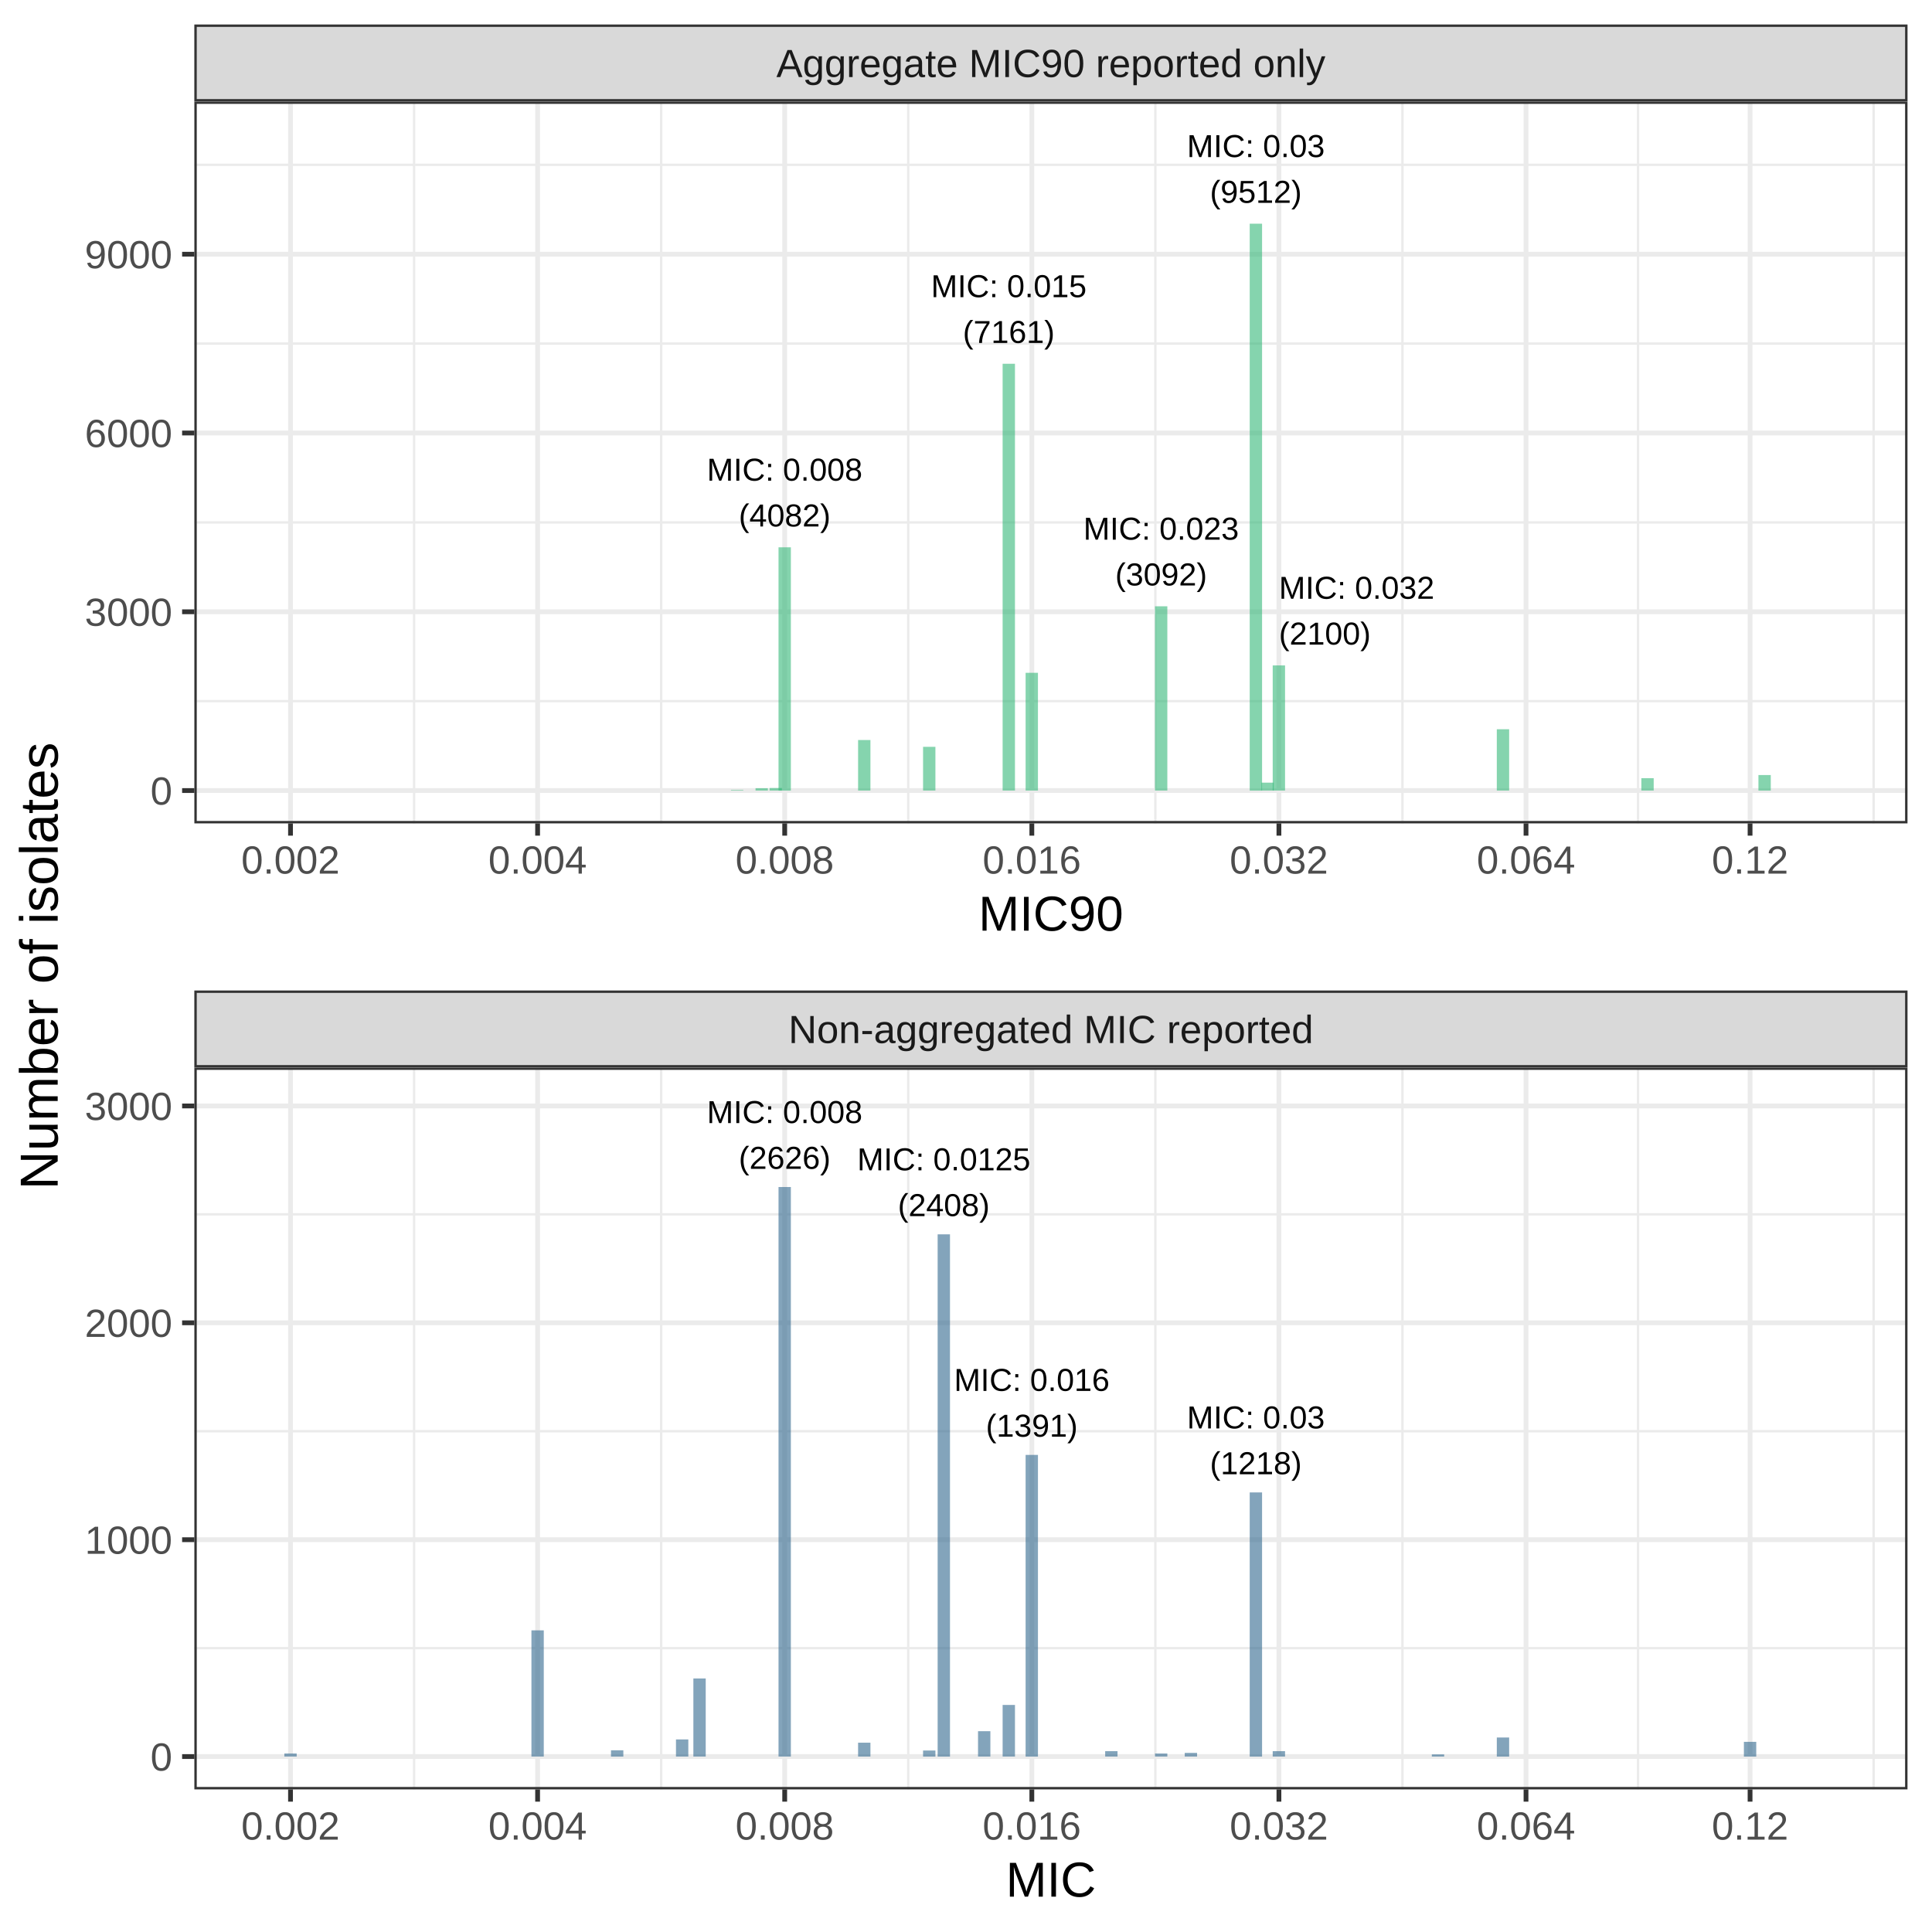
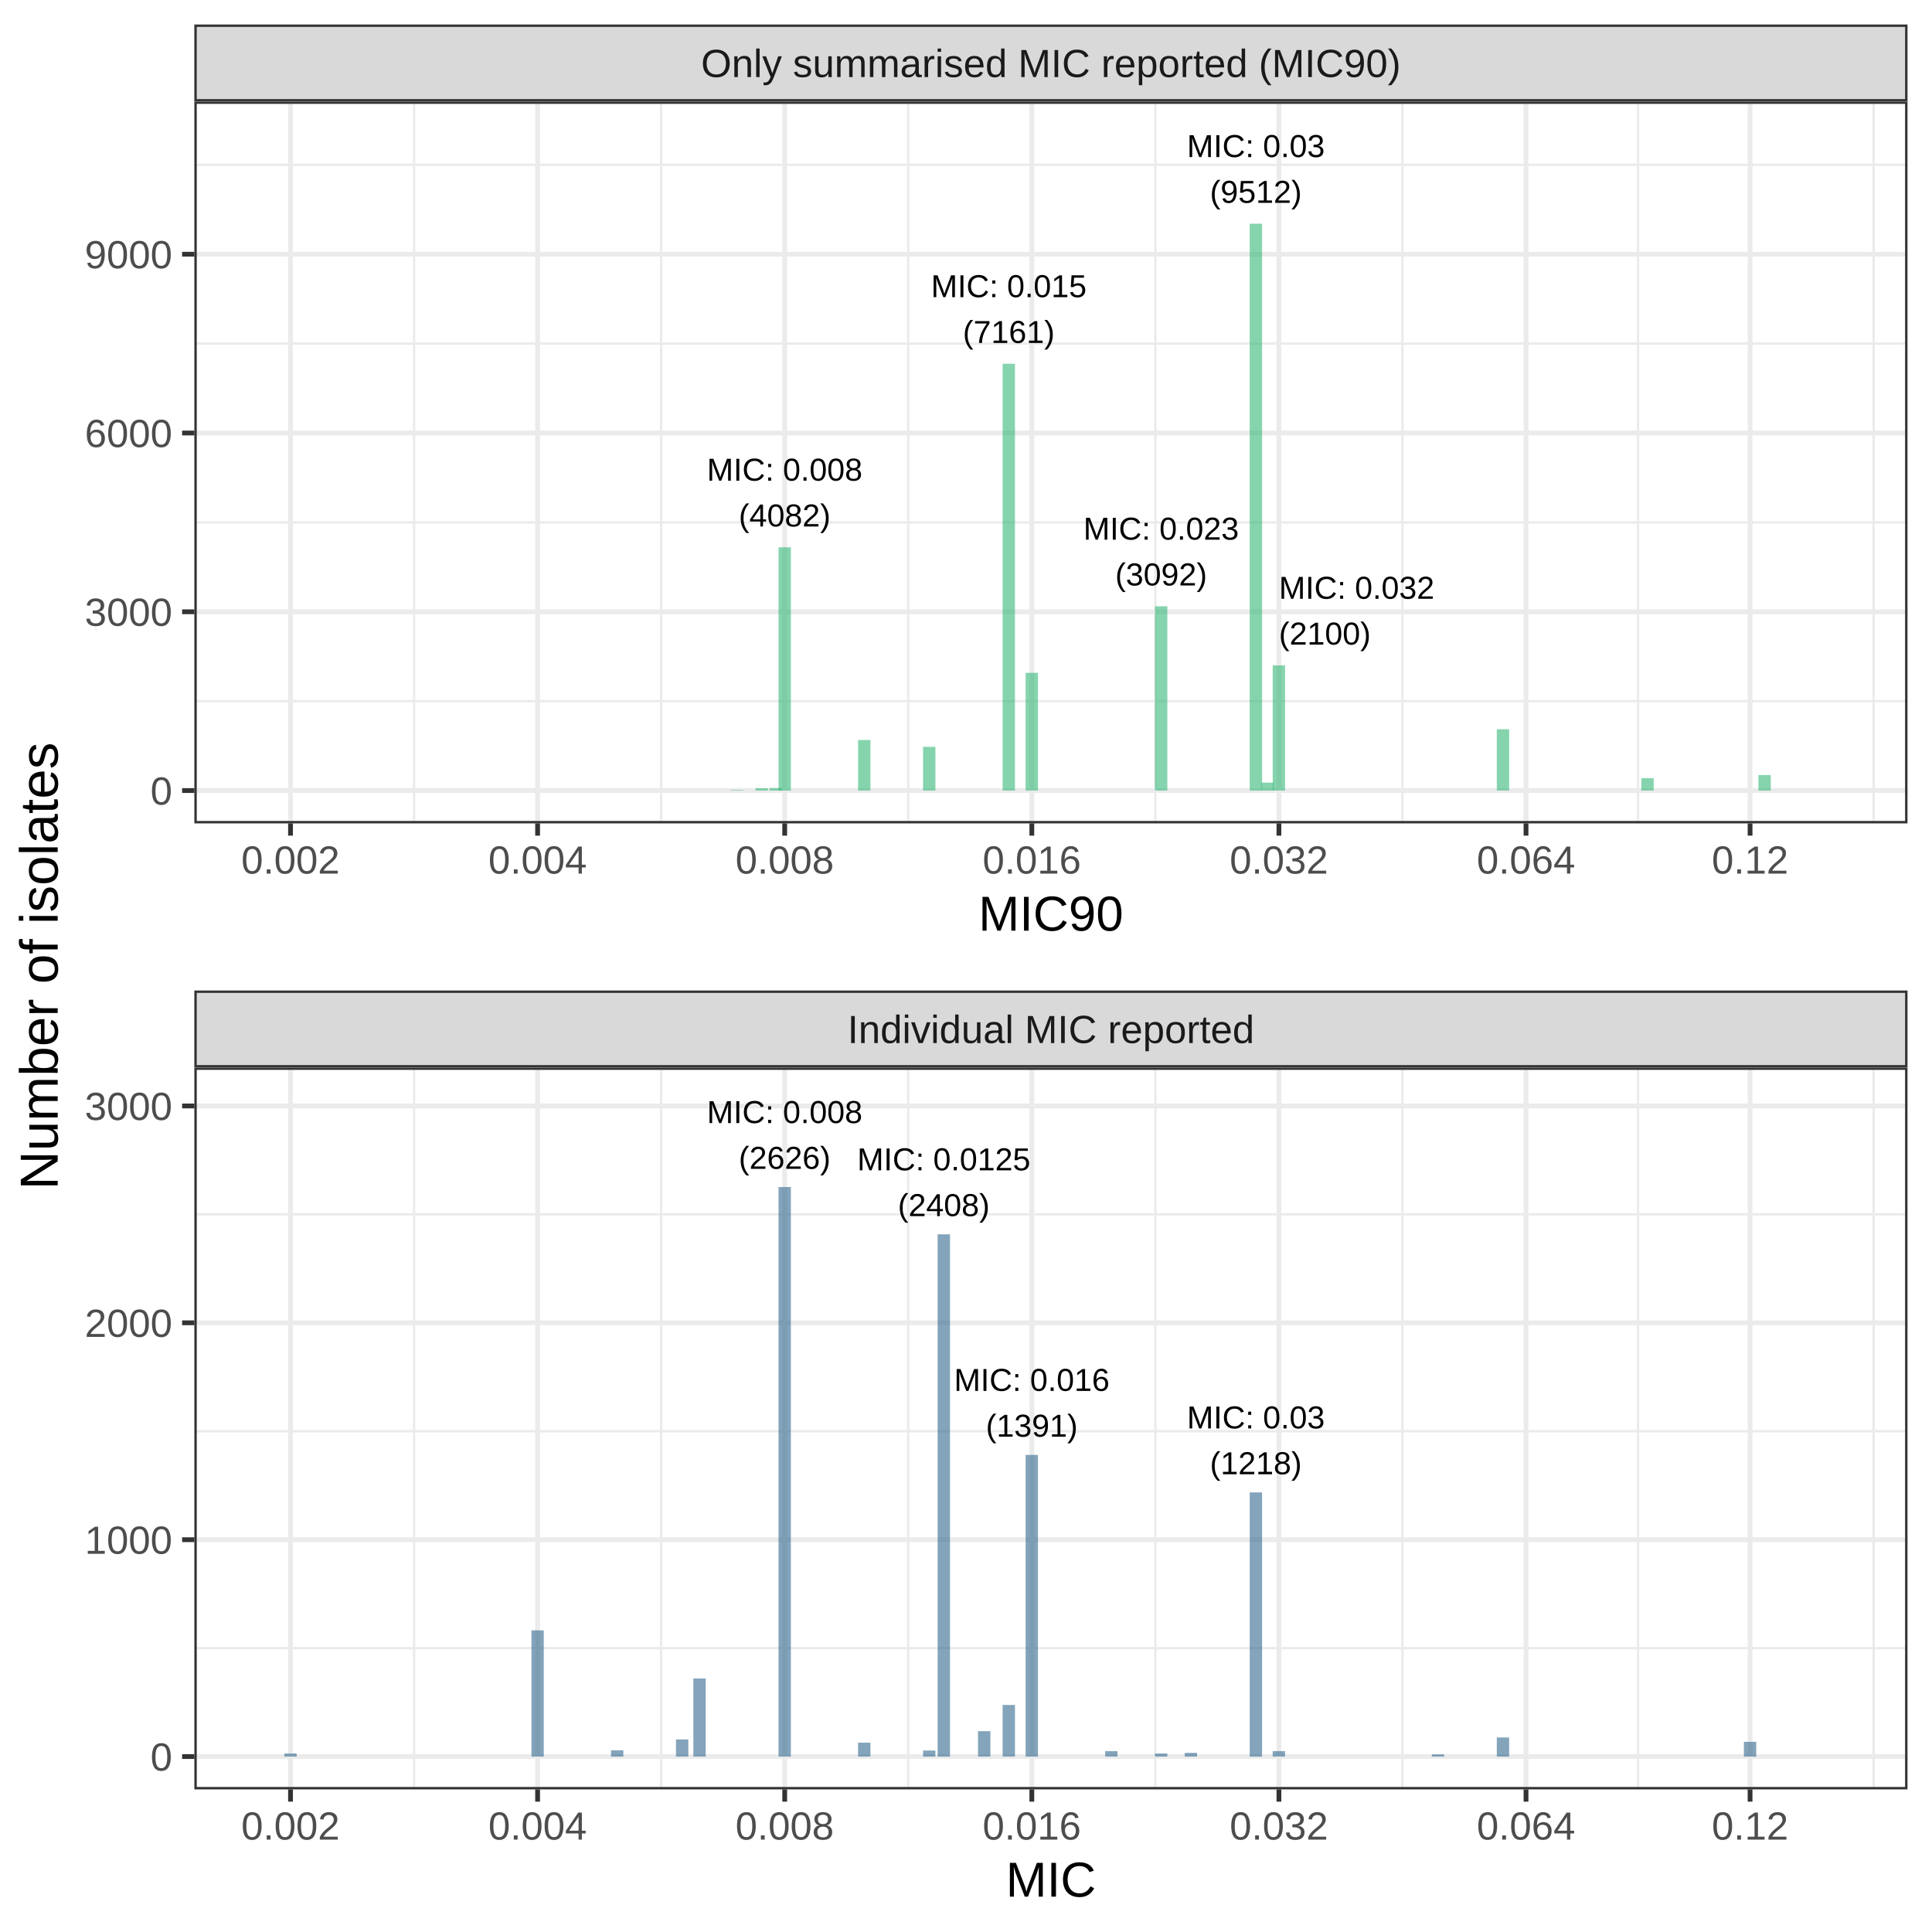
<svg xmlns="http://www.w3.org/2000/svg" width="432.00pt" height="432.00pt" viewBox="0 0 432.00 432.00">
  <g class="svglite">
    <defs>
      <style type="text/css">
    .svglite line, .svglite polyline, .svglite polygon, .svglite path, .svglite rect, .svglite circle {
      fill: none;
      stroke: #000000;
      stroke-linecap: round;
      stroke-linejoin: round;
      stroke-miterlimit: 10.00;
    }
    .svglite text {
      white-space: pre;
    }
    .svglite g.glyphgroup path {
      fill: inherit;
      stroke: none;
    }
  </style>
    </defs>
    <rect width="100%" height="100%" style="stroke: none; fill: none;" />
    <defs>
      <clipPath id="cpMC4wMHw0MzIuMDB8MC4wMHw0MzIuMDA=">
        <rect x="0.00" y="0.00" width="432.00" height="432.00" />
      </clipPath>
    </defs>
    <g clip-path="url(#cpMC4wMHw0MzIuMDB8MC4wMHw0MzIuMDA=)">
</g>
    <defs>
      <clipPath id="cpMC4wMHw0MzIuMDB8MC4wMHwyMTYuMDA=">
        <rect x="0" y="0.00" width="432.00" height="216.00" />
      </clipPath>
    </defs>
    <g clip-path="url(#cpMC4wMHw0MzIuMDB8MC4wMHwyMTYuMDA=)">
      <rect x="0" y="0.00" width="432.00" height="216.00" style="stroke-width: 1.07; stroke: #FFFFFF; fill: #FFFFFF;" />
    </g>
    <g clip-path="url(#cpMC4wMHw0MzIuMDB8MC4wMHw0MzIuMDA=)">
</g>
    <defs>
      <clipPath id="cpNDMuNDZ8NDI2LjUyfDIyLjY5fDE4NC4xMQ==">
        <rect x="43.46" y="22.69" width="383.06" height="161.42" />
      </clipPath>
    </defs>
    <g clip-path="url(#cpNDMuNDZ8NDI2LjUyfDIyLjY5fDE4NC4xMQ==)">
      <rect x="43.46" y="22.69" width="383.06" height="161.42" style="stroke-width: 1.07; stroke: none; fill: #FFFFFF;" />
      <polyline points="43.46,156.78 426.52,156.78 " style="stroke-width: 0.53; stroke: #EBEBEB; stroke-linecap: butt;" />
      <polyline points="43.46,116.81 426.52,116.81 " style="stroke-width: 0.53; stroke: #EBEBEB; stroke-linecap: butt;" />
      <polyline points="43.46,76.83 426.52,76.83 " style="stroke-width: 0.53; stroke: #EBEBEB; stroke-linecap: butt;" />
      <polyline points="43.46,36.85 426.52,36.85 " style="stroke-width: 0.53; stroke: #EBEBEB; stroke-linecap: butt;" />
      <polyline points="92.59,184.11 92.59,22.69 " style="stroke-width: 0.53; stroke: #EBEBEB; stroke-linecap: butt;" />
      <polyline points="147.84,184.11 147.84,22.69 " style="stroke-width: 0.53; stroke: #EBEBEB; stroke-linecap: butt;" />
      <polyline points="203.09,184.11 203.09,22.69 " style="stroke-width: 0.53; stroke: #EBEBEB; stroke-linecap: butt;" />
      <polyline points="258.34,184.11 258.34,22.69 " style="stroke-width: 0.53; stroke: #EBEBEB; stroke-linecap: butt;" />
      <polyline points="313.59,184.11 313.59,22.69 " style="stroke-width: 0.53; stroke: #EBEBEB; stroke-linecap: butt;" />
      <polyline points="366.27,184.11 366.27,22.69 " style="stroke-width: 0.53; stroke: #EBEBEB; stroke-linecap: butt;" />
      <polyline points="418.95,184.11 418.95,22.69 " style="stroke-width: 0.53; stroke: #EBEBEB; stroke-linecap: butt;" />
      <polyline points="43.46,176.77 426.52,176.77 " style="stroke-width: 1.07; stroke: #EBEBEB; stroke-linecap: butt;" />
      <polyline points="43.46,136.79 426.52,136.79 " style="stroke-width: 1.07; stroke: #EBEBEB; stroke-linecap: butt;" />
      <polyline points="43.46,96.82 426.52,96.82 " style="stroke-width: 1.07; stroke: #EBEBEB; stroke-linecap: butt;" />
      <polyline points="43.46,56.84 426.52,56.84 " style="stroke-width: 1.07; stroke: #EBEBEB; stroke-linecap: butt;" />
      <polyline points="64.96,184.11 64.96,22.69 " style="stroke-width: 1.07; stroke: #EBEBEB; stroke-linecap: butt;" />
      <polyline points="120.21,184.11 120.21,22.69 " style="stroke-width: 1.07; stroke: #EBEBEB; stroke-linecap: butt;" />
      <polyline points="175.46,184.11 175.46,22.69 " style="stroke-width: 1.07; stroke: #EBEBEB; stroke-linecap: butt;" />
      <polyline points="230.72,184.11 230.72,22.69 " style="stroke-width: 1.07; stroke: #EBEBEB; stroke-linecap: butt;" />
      <polyline points="285.97,184.11 285.97,22.69 " style="stroke-width: 1.07; stroke: #EBEBEB; stroke-linecap: butt;" />
      <polyline points="341.22,184.11 341.22,22.69 " style="stroke-width: 1.07; stroke: #EBEBEB; stroke-linecap: butt;" />
      <polyline points="391.32,184.11 391.32,22.69 " style="stroke-width: 1.07; stroke: #EBEBEB; stroke-linecap: butt;" />
      <rect x="224.19" y="81.34" width="2.76" height="95.43" style="stroke-width: 1.07; stroke: none; stroke-linecap: butt; stroke-linejoin: miter; fill: #35B779; fill-opacity: 0.60;" />
      <rect x="279.44" y="50.02" width="2.76" height="126.76" style="stroke-width: 1.07; stroke: none; stroke-linecap: butt; stroke-linejoin: miter; fill: #35B779; fill-opacity: 0.60;" />
      <rect x="191.87" y="165.47" width="2.76" height="11.30" style="stroke-width: 1.07; stroke: none; stroke-linecap: butt; stroke-linejoin: miter; fill: #35B779; fill-opacity: 0.60;" />
      <rect x="258.26" y="135.57" width="2.76" height="41.20" style="stroke-width: 1.07; stroke: none; stroke-linecap: butt; stroke-linejoin: miter; fill: #35B779; fill-opacity: 0.60;" />
      <rect x="334.69" y="163.06" width="2.76" height="13.71" style="stroke-width: 1.07; stroke: none; stroke-linecap: butt; stroke-linejoin: miter; fill: #35B779; fill-opacity: 0.60;" />
      <rect x="174.08" y="122.38" width="2.76" height="54.40" style="stroke-width: 1.07; stroke: none; stroke-linecap: butt; stroke-linejoin: miter; fill: #35B779; fill-opacity: 0.60;" />
      <rect x="367.01" y="174.00" width="2.76" height="2.77" style="stroke-width: 1.07; stroke: none; stroke-linecap: butt; stroke-linejoin: miter; fill: #35B779; fill-opacity: 0.60;" />
      <rect x="206.40" y="166.99" width="2.76" height="9.78" style="stroke-width: 1.07; stroke: none; stroke-linecap: butt; stroke-linejoin: miter; fill: #35B779; fill-opacity: 0.60;" />
      <rect x="172.07" y="176.20" width="2.76" height="0.57" style="stroke-width: 1.07; stroke: none; stroke-linecap: butt; stroke-linejoin: miter; fill: #35B779; fill-opacity: 0.60;" />
      <rect x="229.33" y="150.44" width="2.76" height="26.33" style="stroke-width: 1.07; stroke: none; stroke-linecap: butt; stroke-linejoin: miter; fill: #35B779; fill-opacity: 0.60;" />
      <rect x="284.58" y="148.79" width="2.76" height="27.98" style="stroke-width: 1.07; stroke: none; stroke-linecap: butt; stroke-linejoin: miter; fill: #35B779; fill-opacity: 0.60;" />
      <rect x="282.05" y="175.00" width="2.76" height="1.77" style="stroke-width: 1.07; stroke: none; stroke-linecap: butt; stroke-linejoin: miter; fill: #35B779; fill-opacity: 0.60;" />
      <rect x="168.94" y="176.24" width="2.76" height="0.53" style="stroke-width: 1.07; stroke: none; stroke-linecap: butt; stroke-linejoin: miter; fill: #35B779; fill-opacity: 0.60;" />
      <rect x="393.19" y="173.30" width="2.76" height="3.48" style="stroke-width: 1.07; stroke: none; stroke-linecap: butt; stroke-linejoin: miter; fill: #35B779; fill-opacity: 0.60;" />
      <rect x="163.44" y="176.64" width="2.76" height="0.13" style="stroke-width: 1.07; stroke: none; stroke-linecap: butt; stroke-linejoin: miter; fill: #35B779; fill-opacity: 0.60;" />
      <text x="225.57" y="66.45" text-anchor="middle" style="font-size: 7.11px; font-family: &quot;Arial&quot;;" textLength="34.75px" lengthAdjust="spacingAndGlyphs">MIC: 0.015</text>
      <text x="225.57" y="76.69" text-anchor="middle" style="font-size: 7.11px; font-family: &quot;Arial&quot;;" textLength="20.56px" lengthAdjust="spacingAndGlyphs">(7161)</text>
      <text x="280.82" y="35.12" text-anchor="middle" style="font-size: 7.11px; font-family: &quot;Arial&quot;;" textLength="30.80px" lengthAdjust="spacingAndGlyphs">MIC: 0.03</text>
      <text x="280.82" y="45.36" text-anchor="middle" style="font-size: 7.11px; font-family: &quot;Arial&quot;;" textLength="20.56px" lengthAdjust="spacingAndGlyphs">(9512)</text>
      <text x="259.64" y="120.67" text-anchor="middle" style="font-size: 7.11px; font-family: &quot;Arial&quot;;" textLength="34.75px" lengthAdjust="spacingAndGlyphs">MIC: 0.023</text>
      <text x="259.64" y="130.91" text-anchor="middle" style="font-size: 7.11px; font-family: &quot;Arial&quot;;" textLength="20.56px" lengthAdjust="spacingAndGlyphs">(3092)</text>
      <text x="175.46" y="107.48" text-anchor="middle" style="font-size: 7.11px; font-family: &quot;Arial&quot;;" textLength="34.75px" lengthAdjust="spacingAndGlyphs">MIC: 0.008</text>
      <text x="175.46" y="117.72" text-anchor="middle" style="font-size: 7.11px; font-family: &quot;Arial&quot;;" textLength="20.56px" lengthAdjust="spacingAndGlyphs">(4082)</text>
      <text x="285.97" y="133.89" style="font-size: 7.11px; font-family: &quot;Arial&quot;;" textLength="34.75px" lengthAdjust="spacingAndGlyphs">MIC: 0.032</text>
      <text x="285.97" y="144.13" style="font-size: 7.11px; font-family: &quot;Arial&quot;;" textLength="20.56px" lengthAdjust="spacingAndGlyphs">(2100)</text>
      <rect x="43.46" y="22.69" width="383.06" height="161.42" style="stroke-width: 1.07; stroke: #333333;" />
    </g>
    <g clip-path="url(#cpMC4wMHw0MzIuMDB8MC4wMHw0MzIuMDA=)">
</g>
    <defs>
      <clipPath id="cpNDMuNDZ8NDI2LjUyfDUuNDh8MjIuNjk=">
        <rect x="43.46" y="5.48" width="383.06" height="17.21" />
      </clipPath>
    </defs>
    <g clip-path="url(#cpNDMuNDZ8NDI2LjUyfDUuNDh8MjIuNjk=)">
      <rect x="43.46" y="5.48" width="383.06" height="17.21" style="stroke-width: 1.07; stroke: #333333; fill: #D9D9D9;" />
-       <text x="234.99" y="17.23" text-anchor="middle" style="font-size: 8.80px;fill: #1A1A1A; font-family: &quot;Arial&quot;;" textLength="122.67px" lengthAdjust="spacingAndGlyphs">Aggregate MIC90 reported only</text>
+       <text x="234.99" y="17.23" text-anchor="middle" style="font-size: 8.80px;fill: #1A1A1A; font-family: &quot;Arial&quot;;" textLength="156.36px" lengthAdjust="spacingAndGlyphs">Only summarised MIC reported (MIC90)</text>
    </g>
    <g clip-path="url(#cpMC4wMHw0MzIuMDB8MC4wMHw0MzIuMDA=)">
      <polyline points="64.96,186.85 64.96,184.11 " style="stroke-width: 1.07; stroke: #333333; stroke-linecap: butt;" />
      <polyline points="120.21,186.85 120.21,184.11 " style="stroke-width: 1.07; stroke: #333333; stroke-linecap: butt;" />
      <polyline points="175.46,186.85 175.46,184.11 " style="stroke-width: 1.07; stroke: #333333; stroke-linecap: butt;" />
      <polyline points="230.72,186.85 230.72,184.11 " style="stroke-width: 1.07; stroke: #333333; stroke-linecap: butt;" />
      <polyline points="285.97,186.85 285.97,184.11 " style="stroke-width: 1.07; stroke: #333333; stroke-linecap: butt;" />
      <polyline points="341.22,186.85 341.22,184.11 " style="stroke-width: 1.07; stroke: #333333; stroke-linecap: butt;" />
      <polyline points="391.32,186.85 391.32,184.11 " style="stroke-width: 1.07; stroke: #333333; stroke-linecap: butt;" />
      <text x="64.96" y="195.34" text-anchor="middle" style="font-size: 8.80px;fill: #4D4D4D; font-family: &quot;Arial&quot;;" textLength="22.00px" lengthAdjust="spacingAndGlyphs">0.002</text>
      <text x="120.21" y="195.34" text-anchor="middle" style="font-size: 8.80px;fill: #4D4D4D; font-family: &quot;Arial&quot;;" textLength="22.00px" lengthAdjust="spacingAndGlyphs">0.004</text>
      <text x="175.46" y="195.34" text-anchor="middle" style="font-size: 8.80px;fill: #4D4D4D; font-family: &quot;Arial&quot;;" textLength="22.00px" lengthAdjust="spacingAndGlyphs">0.008</text>
      <text x="230.72" y="195.34" text-anchor="middle" style="font-size: 8.80px;fill: #4D4D4D; font-family: &quot;Arial&quot;;" textLength="22.00px" lengthAdjust="spacingAndGlyphs">0.016</text>
      <text x="285.97" y="195.34" text-anchor="middle" style="font-size: 8.80px;fill: #4D4D4D; font-family: &quot;Arial&quot;;" textLength="22.00px" lengthAdjust="spacingAndGlyphs">0.032</text>
      <text x="341.22" y="195.34" text-anchor="middle" style="font-size: 8.80px;fill: #4D4D4D; font-family: &quot;Arial&quot;;" textLength="22.00px" lengthAdjust="spacingAndGlyphs">0.064</text>
      <text x="391.32" y="195.34" text-anchor="middle" style="font-size: 8.80px;fill: #4D4D4D; font-family: &quot;Arial&quot;;" textLength="17.11px" lengthAdjust="spacingAndGlyphs">0.12</text>
      <text x="38.53" y="179.92" text-anchor="end" style="font-size: 8.80px;fill: #4D4D4D; font-family: &quot;Arial&quot;;" textLength="4.89px" lengthAdjust="spacingAndGlyphs">0</text>
      <text x="38.53" y="139.94" text-anchor="end" style="font-size: 8.80px;fill: #4D4D4D; font-family: &quot;Arial&quot;;" textLength="19.56px" lengthAdjust="spacingAndGlyphs">3000</text>
      <text x="38.53" y="99.97" text-anchor="end" style="font-size: 8.80px;fill: #4D4D4D; font-family: &quot;Arial&quot;;" textLength="19.56px" lengthAdjust="spacingAndGlyphs">6000</text>
      <text x="38.53" y="59.99" text-anchor="end" style="font-size: 8.80px;fill: #4D4D4D; font-family: &quot;Arial&quot;;" textLength="19.56px" lengthAdjust="spacingAndGlyphs">9000</text>
      <polyline points="40.72,176.77 43.46,176.77 " style="stroke-width: 1.07; stroke: #333333; stroke-linecap: butt;" />
      <polyline points="40.72,136.79 43.46,136.79 " style="stroke-width: 1.07; stroke: #333333; stroke-linecap: butt;" />
      <polyline points="40.72,96.82 43.46,96.82 " style="stroke-width: 1.07; stroke: #333333; stroke-linecap: butt;" />
      <polyline points="40.72,56.84 43.46,56.84 " style="stroke-width: 1.07; stroke: #333333; stroke-linecap: butt;" />
      <text x="234.99" y="208.10" text-anchor="middle" style="font-size: 11.00px; font-family: &quot;Arial&quot;;" textLength="32.41px" lengthAdjust="spacingAndGlyphs">MIC90</text>
    </g>
    <defs>
      <clipPath id="cpMC4wMHw0MzIuMDB8MjE2LjAwfDQzMi4wMA==">
        <rect x="0" y="216.00" width="432.00" height="216.00" />
      </clipPath>
    </defs>
    <g clip-path="url(#cpMC4wMHw0MzIuMDB8MjE2LjAwfDQzMi4wMA==)">
      <rect x="0" y="216.00" width="432.00" height="216.00" style="stroke-width: 1.07; stroke: #FFFFFF; fill: #FFFFFF;" />
    </g>
    <g clip-path="url(#cpMC4wMHw0MzIuMDB8MC4wMHw0MzIuMDA=)">
</g>
    <defs>
      <clipPath id="cpNDMuNDZ8NDI2LjUyfDIzOC42OXw0MDAuMTE=">
        <rect x="43.46" y="238.69" width="383.06" height="161.42" />
      </clipPath>
    </defs>
    <g clip-path="url(#cpNDMuNDZ8NDI2LjUyfDIzOC42OXw0MDAuMTE=)">
      <rect x="43.46" y="238.69" width="383.06" height="161.42" style="stroke-width: 1.07; stroke: none; fill: #FFFFFF;" />
      <polyline points="43.46,368.53 426.52,368.53 " style="stroke-width: 0.53; stroke: #EBEBEB; stroke-linecap: butt;" />
      <polyline points="43.46,320.03 426.52,320.03 " style="stroke-width: 0.53; stroke: #EBEBEB; stroke-linecap: butt;" />
      <polyline points="43.46,271.53 426.52,271.53 " style="stroke-width: 0.53; stroke: #EBEBEB; stroke-linecap: butt;" />
      <polyline points="92.59,400.11 92.59,238.69 " style="stroke-width: 0.53; stroke: #EBEBEB; stroke-linecap: butt;" />
      <polyline points="147.84,400.11 147.84,238.69 " style="stroke-width: 0.53; stroke: #EBEBEB; stroke-linecap: butt;" />
      <polyline points="203.09,400.11 203.09,238.69 " style="stroke-width: 0.53; stroke: #EBEBEB; stroke-linecap: butt;" />
      <polyline points="258.34,400.11 258.34,238.69 " style="stroke-width: 0.53; stroke: #EBEBEB; stroke-linecap: butt;" />
      <polyline points="313.59,400.11 313.59,238.69 " style="stroke-width: 0.53; stroke: #EBEBEB; stroke-linecap: butt;" />
      <polyline points="366.27,400.11 366.27,238.69 " style="stroke-width: 0.53; stroke: #EBEBEB; stroke-linecap: butt;" />
      <polyline points="418.95,400.11 418.95,238.69 " style="stroke-width: 0.53; stroke: #EBEBEB; stroke-linecap: butt;" />
      <polyline points="43.46,392.77 426.52,392.77 " style="stroke-width: 1.07; stroke: #EBEBEB; stroke-linecap: butt;" />
      <polyline points="43.46,344.28 426.52,344.28 " style="stroke-width: 1.07; stroke: #EBEBEB; stroke-linecap: butt;" />
      <polyline points="43.46,295.78 426.52,295.78 " style="stroke-width: 1.07; stroke: #EBEBEB; stroke-linecap: butt;" />
      <polyline points="43.46,247.29 426.52,247.29 " style="stroke-width: 1.07; stroke: #EBEBEB; stroke-linecap: butt;" />
      <polyline points="64.96,400.11 64.96,238.69 " style="stroke-width: 1.07; stroke: #EBEBEB; stroke-linecap: butt;" />
      <polyline points="120.21,400.11 120.21,238.69 " style="stroke-width: 1.07; stroke: #EBEBEB; stroke-linecap: butt;" />
      <polyline points="175.46,400.11 175.46,238.69 " style="stroke-width: 1.07; stroke: #EBEBEB; stroke-linecap: butt;" />
      <polyline points="230.72,400.11 230.72,238.69 " style="stroke-width: 1.07; stroke: #EBEBEB; stroke-linecap: butt;" />
      <polyline points="285.97,400.11 285.97,238.69 " style="stroke-width: 1.07; stroke: #EBEBEB; stroke-linecap: butt;" />
      <polyline points="341.22,400.11 341.22,238.69 " style="stroke-width: 1.07; stroke: #EBEBEB; stroke-linecap: butt;" />
      <polyline points="391.32,400.11 391.32,238.69 " style="stroke-width: 1.07; stroke: #EBEBEB; stroke-linecap: butt;" />
      <rect x="224.19" y="381.23" width="2.76" height="11.54" style="stroke-width: 1.07; stroke: none; stroke-linecap: butt; stroke-linejoin: miter; fill: #31688E; fill-opacity: 0.60;" />
      <rect x="279.44" y="333.71" width="2.76" height="59.07" style="stroke-width: 1.07; stroke: none; stroke-linecap: butt; stroke-linejoin: miter; fill: #31688E; fill-opacity: 0.60;" />
      <rect x="334.69" y="388.51" width="2.76" height="4.27" style="stroke-width: 1.07; stroke: none; stroke-linecap: butt; stroke-linejoin: miter; fill: #31688E; fill-opacity: 0.60;" />
      <rect x="389.94" y="389.48" width="2.76" height="3.30" style="stroke-width: 1.07; stroke: none; stroke-linecap: butt; stroke-linejoin: miter; fill: #31688E; fill-opacity: 0.60;" />
      <rect x="174.08" y="265.42" width="2.76" height="127.35" style="stroke-width: 1.07; stroke: none; stroke-linecap: butt; stroke-linejoin: miter; fill: #31688E; fill-opacity: 0.60;" />
      <rect x="229.33" y="325.32" width="2.76" height="67.46" style="stroke-width: 1.07; stroke: none; stroke-linecap: butt; stroke-linejoin: miter; fill: #31688E; fill-opacity: 0.60;" />
      <rect x="284.58" y="391.56" width="2.76" height="1.21" style="stroke-width: 1.07; stroke: none; stroke-linecap: butt; stroke-linejoin: miter; fill: #31688E; fill-opacity: 0.60;" />
      <rect x="118.83" y="364.55" width="2.76" height="28.22" style="stroke-width: 1.07; stroke: none; stroke-linecap: butt; stroke-linejoin: miter; fill: #31688E; fill-opacity: 0.60;" />
      <rect x="151.15" y="388.94" width="2.76" height="3.83" style="stroke-width: 1.07; stroke: none; stroke-linecap: butt; stroke-linejoin: miter; fill: #31688E; fill-opacity: 0.60;" />
      <rect x="209.66" y="276.00" width="2.76" height="116.78" style="stroke-width: 1.07; stroke: none; stroke-linecap: butt; stroke-linejoin: miter; fill: #31688E; fill-opacity: 0.60;" />
      <rect x="264.91" y="391.95" width="2.76" height="0.82" style="stroke-width: 1.07; stroke: none; stroke-linecap: butt; stroke-linejoin: miter; fill: #31688E; fill-opacity: 0.60;" />
      <rect x="218.69" y="387.10" width="2.76" height="5.67" style="stroke-width: 1.07; stroke: none; stroke-linecap: butt; stroke-linejoin: miter; fill: #31688E; fill-opacity: 0.60;" />
      <rect x="206.40" y="391.42" width="2.76" height="1.36" style="stroke-width: 1.07; stroke: none; stroke-linecap: butt; stroke-linejoin: miter; fill: #31688E; fill-opacity: 0.60;" />
      <rect x="258.26" y="392.09" width="2.76" height="0.68" style="stroke-width: 1.07; stroke: none; stroke-linecap: butt; stroke-linejoin: miter; fill: #31688E; fill-opacity: 0.60;" />
      <rect x="155.04" y="375.31" width="2.76" height="17.46" style="stroke-width: 1.07; stroke: none; stroke-linecap: butt; stroke-linejoin: miter; fill: #31688E; fill-opacity: 0.60;" />
      <rect x="320.16" y="392.29" width="2.76" height="0.48" style="stroke-width: 1.07; stroke: none; stroke-linecap: butt; stroke-linejoin: miter; fill: #31688E; fill-opacity: 0.60;" />
      <rect x="63.58" y="392.09" width="2.76" height="0.68" style="stroke-width: 1.07; stroke: none; stroke-linecap: butt; stroke-linejoin: miter; fill: #31688E; fill-opacity: 0.60;" />
      <rect x="136.62" y="391.37" width="2.76" height="1.41" style="stroke-width: 1.07; stroke: none; stroke-linecap: butt; stroke-linejoin: miter; fill: #31688E; fill-opacity: 0.60;" />
      <rect x="191.87" y="389.67" width="2.76" height="3.10" style="stroke-width: 1.07; stroke: none; stroke-linecap: butt; stroke-linejoin: miter; fill: #31688E; fill-opacity: 0.60;" />
      <rect x="247.12" y="391.56" width="2.76" height="1.21" style="stroke-width: 1.07; stroke: none; stroke-linecap: butt; stroke-linejoin: miter; fill: #31688E; fill-opacity: 0.60;" />
      <text x="280.82" y="319.40" text-anchor="middle" style="font-size: 7.11px; font-family: &quot;Arial&quot;;" textLength="30.80px" lengthAdjust="spacingAndGlyphs">MIC: 0.03</text>
      <text x="280.82" y="329.64" text-anchor="middle" style="font-size: 7.11px; font-family: &quot;Arial&quot;;" textLength="20.56px" lengthAdjust="spacingAndGlyphs">(1218)</text>
      <text x="175.46" y="251.12" text-anchor="middle" style="font-size: 7.11px; font-family: &quot;Arial&quot;;" textLength="34.75px" lengthAdjust="spacingAndGlyphs">MIC: 0.008</text>
      <text x="175.46" y="261.36" text-anchor="middle" style="font-size: 7.11px; font-family: &quot;Arial&quot;;" textLength="20.56px" lengthAdjust="spacingAndGlyphs">(2626)</text>
      <text x="230.72" y="311.01" text-anchor="middle" style="font-size: 7.11px; font-family: &quot;Arial&quot;;" textLength="34.75px" lengthAdjust="spacingAndGlyphs">MIC: 0.016</text>
      <text x="230.72" y="321.25" text-anchor="middle" style="font-size: 7.11px; font-family: &quot;Arial&quot;;" textLength="20.56px" lengthAdjust="spacingAndGlyphs">(1391)</text>
      <text x="211.04" y="261.69" text-anchor="middle" style="font-size: 7.11px; font-family: &quot;Arial&quot;;" textLength="38.70px" lengthAdjust="spacingAndGlyphs">MIC: 0.0125</text>
      <text x="211.04" y="271.93" text-anchor="middle" style="font-size: 7.11px; font-family: &quot;Arial&quot;;" textLength="20.56px" lengthAdjust="spacingAndGlyphs">(2408)</text>
      <rect x="43.46" y="238.69" width="383.06" height="161.42" style="stroke-width: 1.07; stroke: #333333;" />
    </g>
    <g clip-path="url(#cpMC4wMHw0MzIuMDB8MC4wMHw0MzIuMDA=)">
</g>
    <defs>
      <clipPath id="cpNDMuNDZ8NDI2LjUyfDIyMS40OHwyMzguNjk=">
        <rect x="43.46" y="221.48" width="383.06" height="17.21" />
      </clipPath>
    </defs>
    <g clip-path="url(#cpNDMuNDZ8NDI2LjUyfDIyMS40OHwyMzguNjk=)">
      <rect x="43.46" y="221.48" width="383.06" height="17.21" style="stroke-width: 1.07; stroke: #333333; fill: #D9D9D9;" />
-       <text x="234.99" y="233.23" text-anchor="middle" style="font-size: 8.80px;fill: #1A1A1A; font-family: &quot;Arial&quot;;" textLength="117.28px" lengthAdjust="spacingAndGlyphs">Non-aggregated MIC reported</text>
+       <text x="234.99" y="233.23" text-anchor="middle" style="font-size: 8.80px;fill: #1A1A1A; font-family: &quot;Arial&quot;;" textLength="90.89px" lengthAdjust="spacingAndGlyphs">Individual MIC reported</text>
    </g>
    <g clip-path="url(#cpMC4wMHw0MzIuMDB8MC4wMHw0MzIuMDA=)">
      <polyline points="64.96,402.85 64.96,400.11 " style="stroke-width: 1.07; stroke: #333333; stroke-linecap: butt;" />
      <polyline points="120.21,402.85 120.21,400.11 " style="stroke-width: 1.07; stroke: #333333; stroke-linecap: butt;" />
      <polyline points="175.46,402.85 175.46,400.11 " style="stroke-width: 1.07; stroke: #333333; stroke-linecap: butt;" />
      <polyline points="230.72,402.85 230.72,400.11 " style="stroke-width: 1.07; stroke: #333333; stroke-linecap: butt;" />
      <polyline points="285.97,402.85 285.97,400.11 " style="stroke-width: 1.07; stroke: #333333; stroke-linecap: butt;" />
      <polyline points="341.22,402.85 341.22,400.11 " style="stroke-width: 1.07; stroke: #333333; stroke-linecap: butt;" />
      <polyline points="391.32,402.85 391.32,400.11 " style="stroke-width: 1.07; stroke: #333333; stroke-linecap: butt;" />
      <text x="64.96" y="411.34" text-anchor="middle" style="font-size: 8.80px;fill: #4D4D4D; font-family: &quot;Arial&quot;;" textLength="22.00px" lengthAdjust="spacingAndGlyphs">0.002</text>
      <text x="120.21" y="411.34" text-anchor="middle" style="font-size: 8.80px;fill: #4D4D4D; font-family: &quot;Arial&quot;;" textLength="22.00px" lengthAdjust="spacingAndGlyphs">0.004</text>
      <text x="175.46" y="411.34" text-anchor="middle" style="font-size: 8.80px;fill: #4D4D4D; font-family: &quot;Arial&quot;;" textLength="22.00px" lengthAdjust="spacingAndGlyphs">0.008</text>
      <text x="230.72" y="411.34" text-anchor="middle" style="font-size: 8.80px;fill: #4D4D4D; font-family: &quot;Arial&quot;;" textLength="22.00px" lengthAdjust="spacingAndGlyphs">0.016</text>
      <text x="285.97" y="411.34" text-anchor="middle" style="font-size: 8.80px;fill: #4D4D4D; font-family: &quot;Arial&quot;;" textLength="22.00px" lengthAdjust="spacingAndGlyphs">0.032</text>
      <text x="341.22" y="411.34" text-anchor="middle" style="font-size: 8.80px;fill: #4D4D4D; font-family: &quot;Arial&quot;;" textLength="22.00px" lengthAdjust="spacingAndGlyphs">0.064</text>
      <text x="391.32" y="411.34" text-anchor="middle" style="font-size: 8.80px;fill: #4D4D4D; font-family: &quot;Arial&quot;;" textLength="17.11px" lengthAdjust="spacingAndGlyphs">0.12</text>
      <text x="38.53" y="395.92" text-anchor="end" style="font-size: 8.80px;fill: #4D4D4D; font-family: &quot;Arial&quot;;" textLength="4.89px" lengthAdjust="spacingAndGlyphs">0</text>
      <text x="38.53" y="347.43" text-anchor="end" style="font-size: 8.80px;fill: #4D4D4D; font-family: &quot;Arial&quot;;" textLength="19.56px" lengthAdjust="spacingAndGlyphs">1000</text>
      <text x="38.53" y="298.93" text-anchor="end" style="font-size: 8.80px;fill: #4D4D4D; font-family: &quot;Arial&quot;;" textLength="19.56px" lengthAdjust="spacingAndGlyphs">2000</text>
      <text x="38.53" y="250.44" text-anchor="end" style="font-size: 8.80px;fill: #4D4D4D; font-family: &quot;Arial&quot;;" textLength="19.56px" lengthAdjust="spacingAndGlyphs">3000</text>
      <polyline points="40.72,392.77 43.46,392.77 " style="stroke-width: 1.07; stroke: #333333; stroke-linecap: butt;" />
      <polyline points="40.72,344.28 43.46,344.28 " style="stroke-width: 1.07; stroke: #333333; stroke-linecap: butt;" />
      <polyline points="40.72,295.78 43.46,295.78 " style="stroke-width: 1.07; stroke: #333333; stroke-linecap: butt;" />
      <polyline points="40.72,247.29 43.46,247.29 " style="stroke-width: 1.07; stroke: #333333; stroke-linecap: butt;" />
      <text x="234.99" y="424.10" text-anchor="middle" style="font-size: 11.00px; font-family: &quot;Arial&quot;;" textLength="20.16px" lengthAdjust="spacingAndGlyphs">MIC</text>
      <text transform="translate(12.90,216.00) rotate(-90)" text-anchor="middle" style="font-size: 12.00px; font-family: &quot;Arial&quot;;" textLength="100.03px" lengthAdjust="spacingAndGlyphs">Number of isolates</text>
    </g>
  </g>
</svg>
